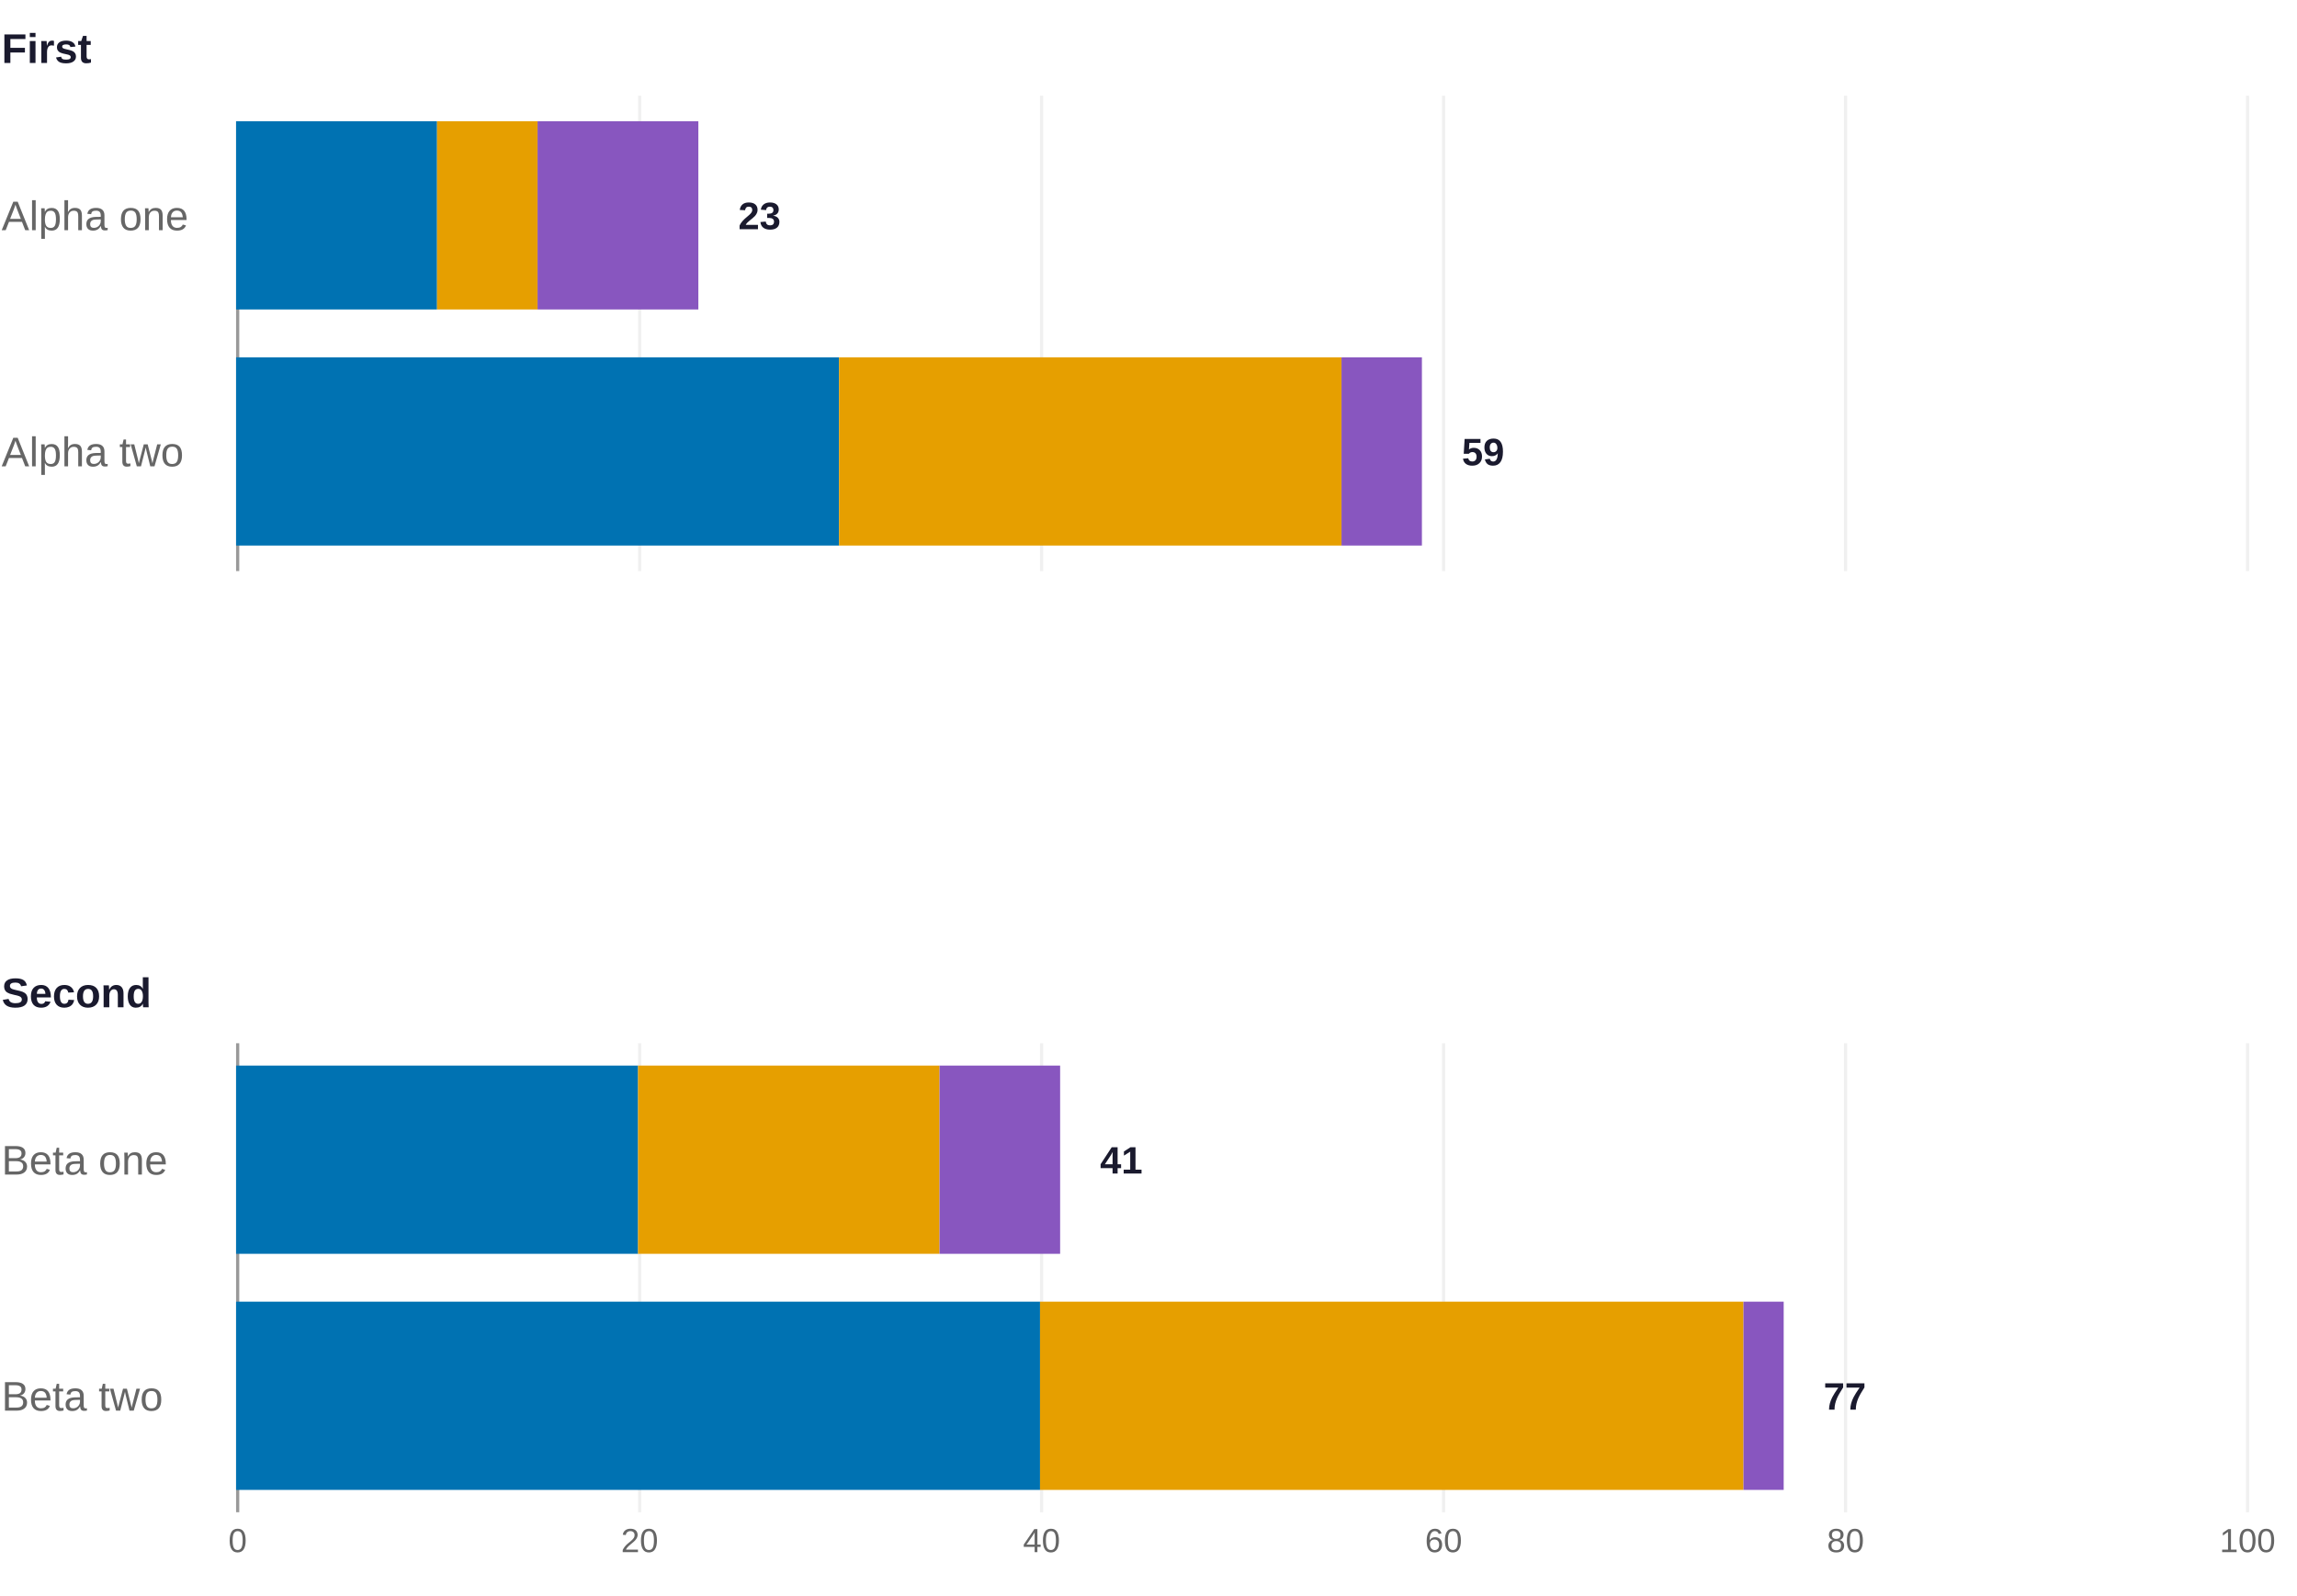
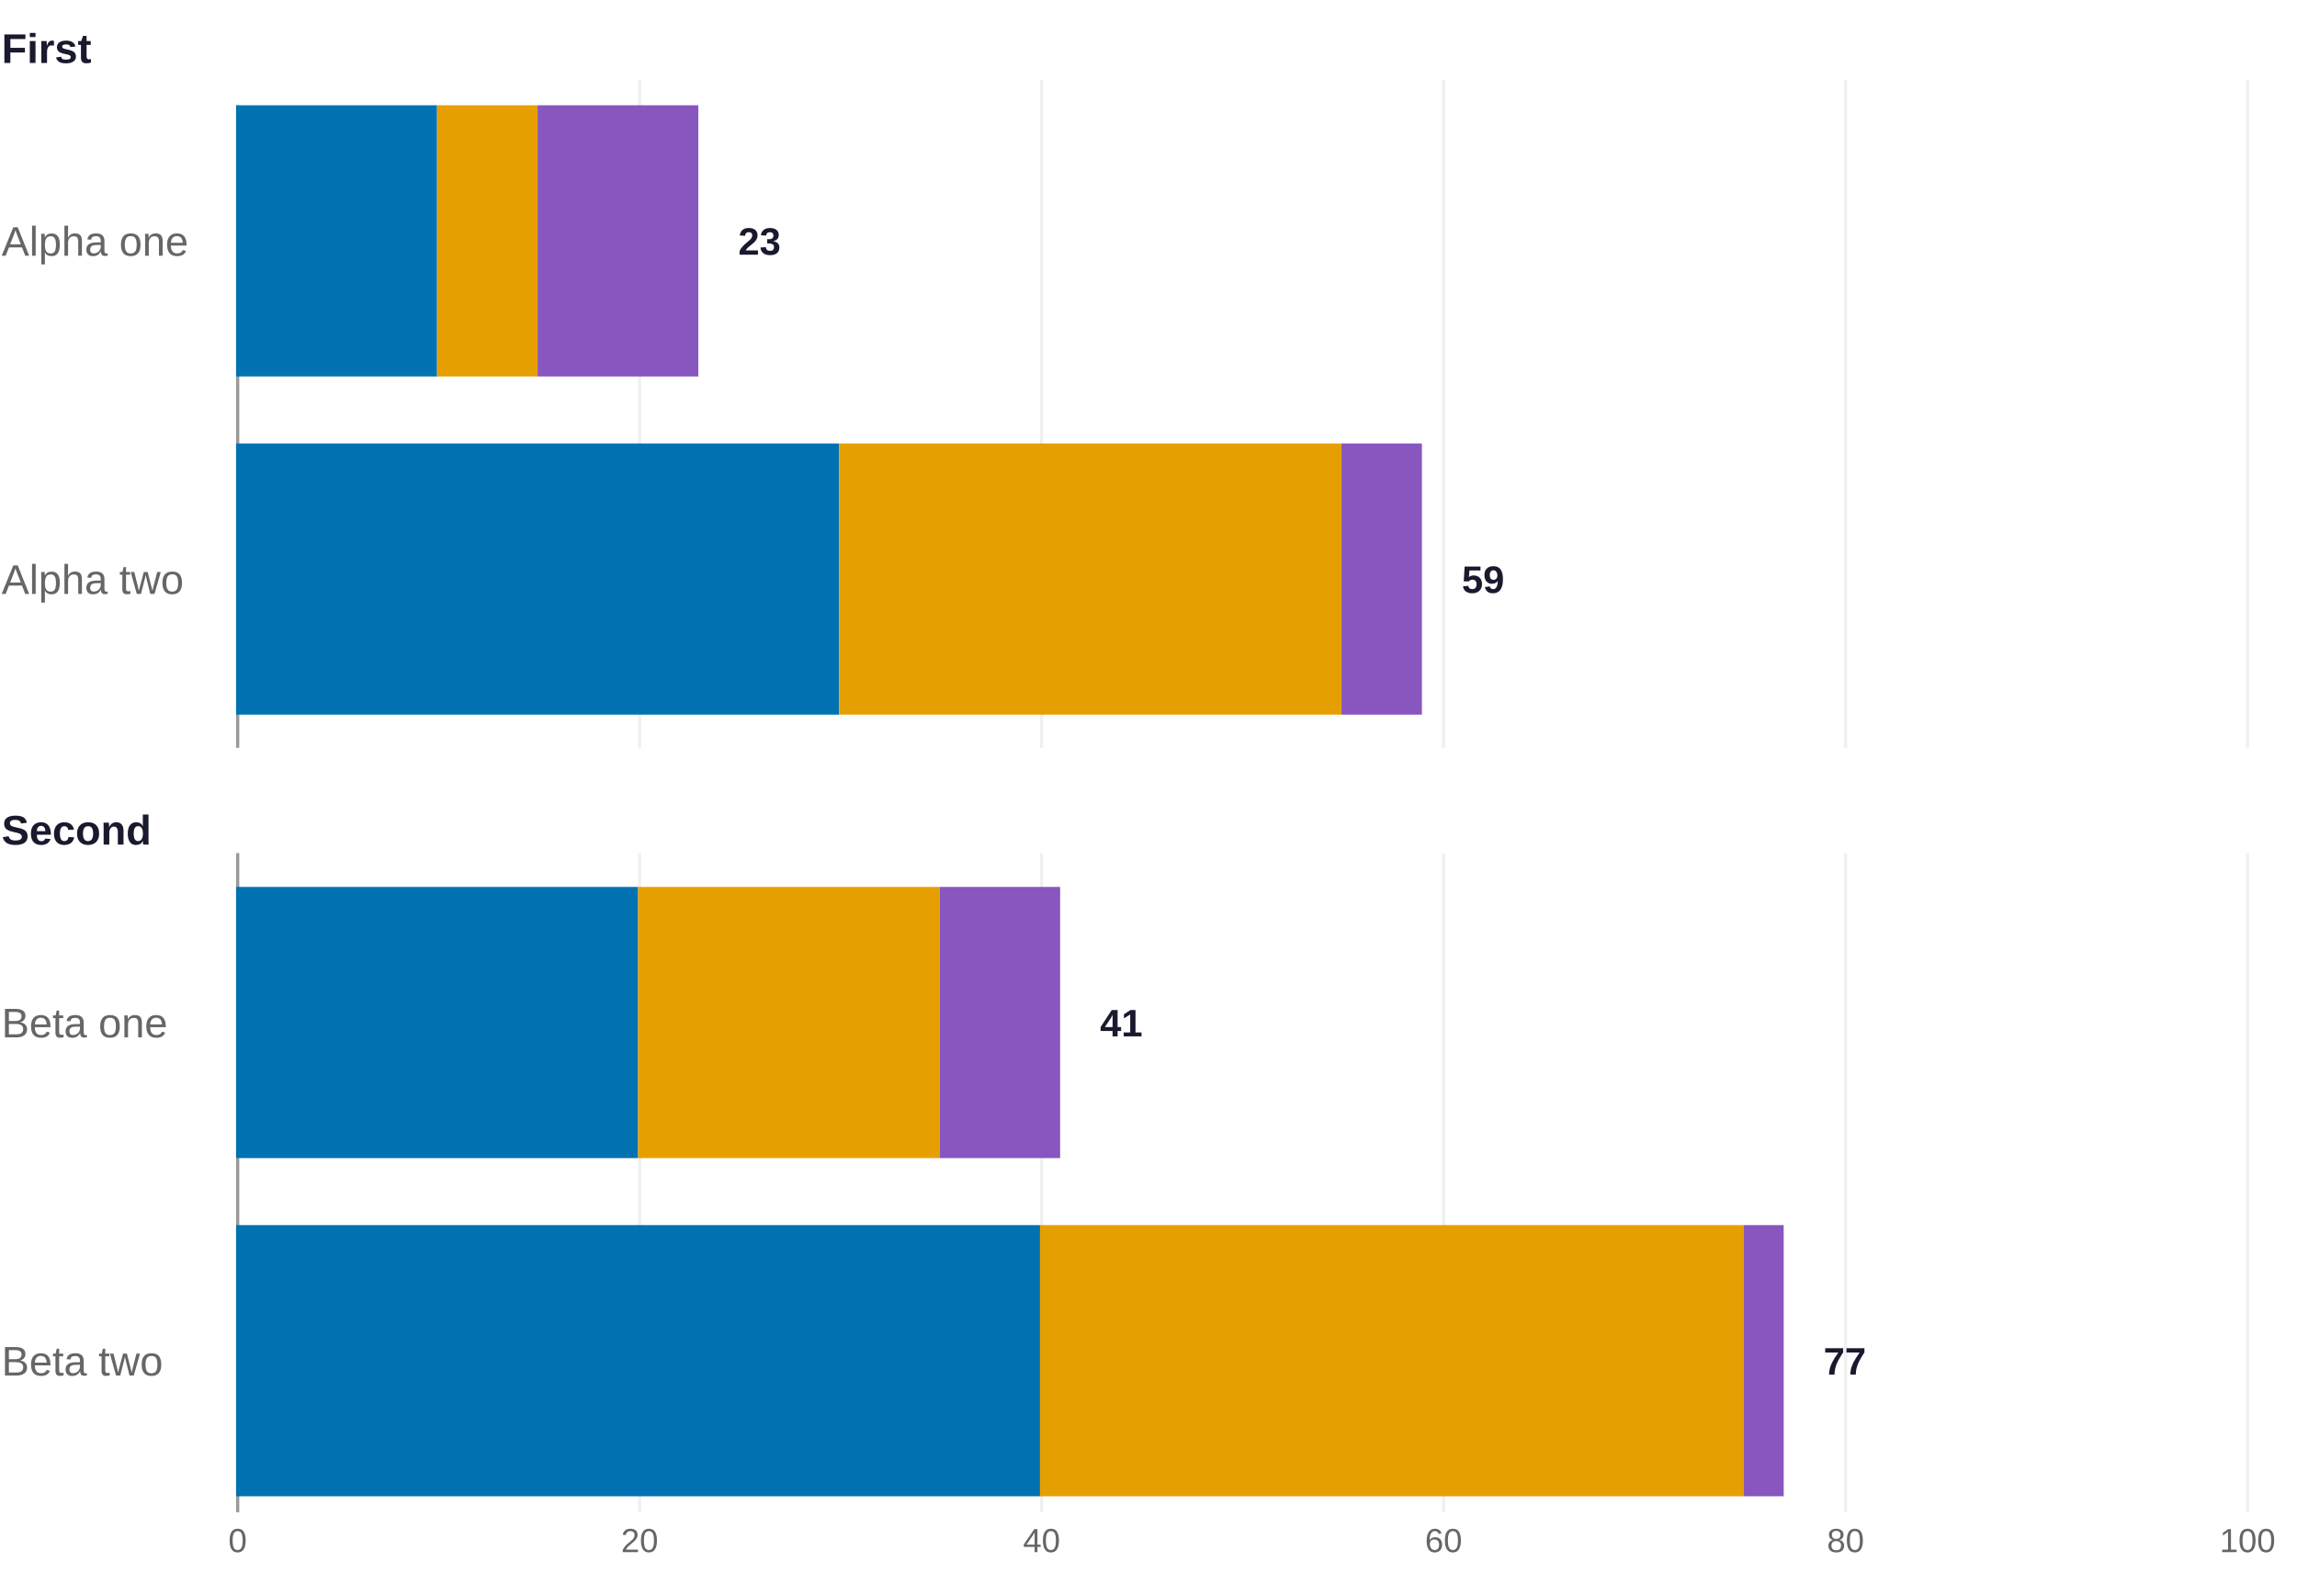
- <svg class="tblchart" fill="currentColor" font-family="system-ui, sans-serif" font-size="10" text-anchor="middle" width="720" height="500" viewBox="0 0 720 500" style="background: transparent; color: rgb(74, 74, 74); font-family: Figtree, &quot;Source Sans 3&quot;, system-ui, -apple-system, &quot;Segoe UI&quot;, Arial, sans-serif; font-size: 10.5px; overflow: visible;" data-margin-left="74" data-margin-right="16" data-margin-top="38" data-margin-bottom="26">
+ <svg class="tblchart" fill="currentColor" font-family="system-ui, sans-serif" font-size="10" text-anchor="middle" width="720" height="500" viewBox="0 0 720 500" style="background: transparent; color: rgb(74, 74, 74); font-family: Figtree, &quot;Source Sans 3&quot;, system-ui, -apple-system, &quot;Segoe UI&quot;, Arial, sans-serif; font-size: 10.5px; overflow: visible;" data-margin-left="74" data-margin-right="16" data-margin-top="33" data-margin-bottom="26">
  <style>:where(.tblchart) {
  --plot-background: white;
  display: block;
  height: auto;
  height: intrinsic;
  max-width: 100%;
}
:where(.tblchart text),
:where(.tblchart tspan) {
  white-space: pre;
}</style>
  <g aria-label="rule" transform="translate(0.5,0)">
    <g class="tbl-gridline" stroke="#F0F0F0" transform="translate(0,0)">
-       <line x1="200" x2="200" y1="30" y2="179" />
-       <line x1="200" x2="200" y1="327" y2="474" />
-       <line x1="326" x2="326" y1="30" y2="179" />
-       <line x1="326" x2="326" y1="327" y2="474" />
-       <line x1="452" x2="452" y1="30" y2="179" />
-       <line x1="452" x2="452" y1="327" y2="474" />
-       <line x1="578" x2="578" y1="30" y2="179" />
-       <line x1="578" x2="578" y1="327" y2="474" />
-       <line x1="704" x2="704" y1="30" y2="179" />
-       <line x1="704" x2="704" y1="327" y2="474" />
+       <line x1="200" x2="200" y1="25" y2="234.4" />
+       <line x1="200" x2="200" y1="267.4" y2="474" />
+       <line x1="326" x2="326" y1="25" y2="234.4" />
+       <line x1="326" x2="326" y1="267.4" y2="474" />
+       <line x1="452" x2="452" y1="25" y2="234.4" />
+       <line x1="452" x2="452" y1="267.4" y2="474" />
+       <line x1="578" x2="578" y1="25" y2="234.4" />
+       <line x1="578" x2="578" y1="267.4" y2="474" />
+       <line x1="704" x2="704" y1="25" y2="234.4" />
+       <line x1="704" x2="704" y1="267.4" y2="474" />
    </g>
  </g>
  <g aria-label="text" transform="translate(0.5,12.5)">
-     <g class="tbl-x-tick-label" fill="#666666" font-size="10.5" font-weight="500" transform="translate(0,377)">
-       <text transform="translate(74,97)">0</text>
-       <text transform="translate(200,97)">20</text>
-       <text transform="translate(326,97)">40</text>
-       <text transform="translate(452,97)">60</text>
-       <text transform="translate(578,97)">80</text>
-       <text transform="translate(704,97)">100</text>
+     <g class="tbl-x-tick-label" fill="#666666" font-size="10.5" font-weight="500" transform="translate(0,356)">
+       <text transform="translate(74,118)">0</text>
+       <text transform="translate(200,118)">20</text>
+       <text transform="translate(326,118)">40</text>
+       <text transform="translate(452,118)">60</text>
+       <text transform="translate(578,118)">80</text>
+       <text transform="translate(704,118)">100</text>
    </g>
  </g>
  <g aria-label="text" transform="translate(-73.5,0.5)">
    <g class="tbl-cat-label" fill="#666666" text-anchor="start" font-size="13" font-weight="500" transform="translate(0,0)">
-       <text y="0.32em" transform="translate(74,67.5)" data-category="Alpha one">Alpha one</text>
+       <text y="0.32em" transform="translate(74,75.5)" data-category="Alpha one">Alpha one</text>
    </g>
-     <g class="tbl-cat-label" fill="#666666" text-anchor="start" font-size="13" font-weight="500" transform="translate(0,74)">
-       <text y="0.32em" transform="translate(74,67.5)" data-category="Alpha two">Alpha two</text>
+     <g class="tbl-cat-label" fill="#666666" text-anchor="start" font-size="13" font-weight="500" transform="translate(0,106)">
+       <text y="0.32em" transform="translate(74,75.5)" data-category="Alpha two">Alpha two</text>
    </g>
-     <g class="tbl-cat-label" fill="#666666" text-anchor="start" font-size="13" font-weight="500" transform="translate(0,296)">
-       <text y="0.32em" transform="translate(74,67.5)" data-category="Beta one">Beta one</text>
+     <g class="tbl-cat-label" fill="#666666" text-anchor="start" font-size="13" font-weight="500" transform="translate(0,245)">
+       <text y="0.32em" transform="translate(74,75.5)" data-category="Beta one">Beta one</text>
    </g>
-     <g class="tbl-cat-label" fill="#666666" text-anchor="start" font-size="13" font-weight="500" transform="translate(0,370)">
-       <text y="0.32em" transform="translate(74,67.5)" data-category="Beta two">Beta two</text>
+     <g class="tbl-cat-label" fill="#666666" text-anchor="start" font-size="13" font-weight="500" transform="translate(0,351)">
+       <text y="0.32em" transform="translate(74,75.5)" data-category="Beta two">Beta two</text>
    </g>
  </g>
-   <g aria-label="text" transform="translate(-73.5,-27.5)">
-     <g fill="#1A1A2E" text-anchor="start" font-size="13" font-weight="700" transform="translate(0,296)">
-       <text y="0.71em" transform="translate(74,38)">Second</text>
+   <g aria-label="text" transform="translate(-73.5,-22.5)">
+     <g fill="#1A1A2E" text-anchor="start" font-size="13" font-weight="700" transform="translate(0,245)">
+       <text y="0.71em" transform="translate(74,33)">Second</text>
    </g>
  </g>
-   <g aria-label="text" transform="translate(-73.5,-27.5)">
+   <g aria-label="text" transform="translate(-73.5,-22.5)">
    <g fill="#1A1A2E" text-anchor="start" font-size="13" font-weight="700" transform="translate(0,0)">
-       <text y="0.71em" transform="translate(74,38)">First</text>
+       <text y="0.71em" transform="translate(74,33)">First</text>
    </g>
  </g>
  <g aria-label="rule" transform="translate(0.5,0)">
    <g class="tbl-zero-baseline" stroke="#999999" transform="translate(0,0)">
-       <line x1="74" x2="74" y1="38" y2="179" />
-       <line x1="74" x2="74" y1="327" y2="474" />
+       <line x1="74" x2="74" y1="33" y2="234.4" />
+       <line x1="74" x2="74" y1="267.4" y2="474" />
    </g>
  </g>
  <g aria-label="bar">
    <g transform="translate(0,0)">
-       <rect x="74" width="63" y="38" height="59" fill="#0072B2" data-series="Income" />
-       <rect x="137" width="31.5" y="38" height="59" fill="#E69F00" data-series="Gains" />
-       <rect x="168.5" width="50.4" y="38" height="59" fill="#8856BF" data-series="Corporate" />
+       <rect x="74" width="63" y="33" height="85" fill="#0072B2" data-series="Income" />
+       <rect x="137" width="31.5" y="33" height="85" fill="#E69F00" data-series="Gains" />
+       <rect x="168.5" width="50.4" y="33" height="85" fill="#8856BF" data-series="Corporate" />
    </g>
-     <g transform="translate(0,74)">
-       <rect x="74" width="189" y="38" height="59" fill="#0072B2" data-series="Income" />
-       <rect x="263" width="157.5" y="38" height="59" fill="#E69F00" data-series="Gains" />
-       <rect x="420.5" width="25.2" y="38" height="59" fill="#8856BF" data-series="Corporate" />
+     <g transform="translate(0,106)">
+       <rect x="74" width="189" y="33" height="85" fill="#0072B2" data-series="Income" />
+       <rect x="263" width="157.5" y="33" height="85" fill="#E69F00" data-series="Gains" />
+       <rect x="420.5" width="25.2" y="33" height="85" fill="#8856BF" data-series="Corporate" />
    </g>
-     <g transform="translate(0,296)">
-       <rect x="74" width="126" y="38" height="59" fill="#0072B2" data-series="Income" />
-       <rect x="200" width="94.5" y="38" height="59" fill="#E69F00" data-series="Gains" />
-       <rect x="294.5" width="37.8" y="38" height="59" fill="#8856BF" data-series="Corporate" />
+     <g transform="translate(0,245)">
+       <rect x="74" width="126" y="33" height="85" fill="#0072B2" data-series="Income" />
+       <rect x="200" width="94.5" y="33" height="85" fill="#E69F00" data-series="Gains" />
+       <rect x="294.5" width="37.8" y="33" height="85" fill="#8856BF" data-series="Corporate" />
    </g>
-     <g transform="translate(0,370)">
-       <rect x="74" width="252" y="38" height="59" fill="#0072B2" data-series="Income" />
-       <rect x="326" width="220.5" y="38" height="59" fill="#E69F00" data-series="Gains" />
-       <rect x="546.5" width="12.6" y="38" height="59" fill="#8856BF" data-series="Corporate" />
+     <g transform="translate(0,351)">
+       <rect x="74" width="252" y="33" height="85" fill="#0072B2" data-series="Income" />
+       <rect x="326" width="220.5" y="33" height="85" fill="#E69F00" data-series="Gains" />
+       <rect x="546.5" width="12.6" y="33" height="85" fill="#8856BF" data-series="Corporate" />
    </g>
  </g>
-   <g aria-label="text" transform="translate(12.5,30)">
+   <g aria-label="text" transform="translate(12.5,43)">
    <g fill="#1A1A2E" text-anchor="start" font-size="12" font-weight="700" transform="translate(0,0)">
-       <text y="0.32em" transform="translate(218.9,38)">23</text>
+       <text y="0.32em" transform="translate(218.9,33)">23</text>
    </g>
-     <g fill="#1A1A2E" text-anchor="start" font-size="12" font-weight="700" transform="translate(0,74)">
-       <text y="0.32em" transform="translate(445.7,38)">59</text>
+     <g fill="#1A1A2E" text-anchor="start" font-size="12" font-weight="700" transform="translate(0,106)">
+       <text y="0.32em" transform="translate(445.7,33)">59</text>
    </g>
-     <g fill="#1A1A2E" text-anchor="start" font-size="12" font-weight="700" transform="translate(0,296)">
-       <text y="0.32em" transform="translate(332.3,38)">41</text>
+     <g fill="#1A1A2E" text-anchor="start" font-size="12" font-weight="700" transform="translate(0,245)">
+       <text y="0.32em" transform="translate(332.3,33)">41</text>
    </g>
-     <g fill="#1A1A2E" text-anchor="start" font-size="12" font-weight="700" transform="translate(0,370)">
-       <text y="0.32em" transform="translate(559.1,38)">77</text>
+     <g fill="#1A1A2E" text-anchor="start" font-size="12" font-weight="700" transform="translate(0,351)">
+       <text y="0.32em" transform="translate(559.1,33)">77</text>
    </g>
  </g>
</svg>
